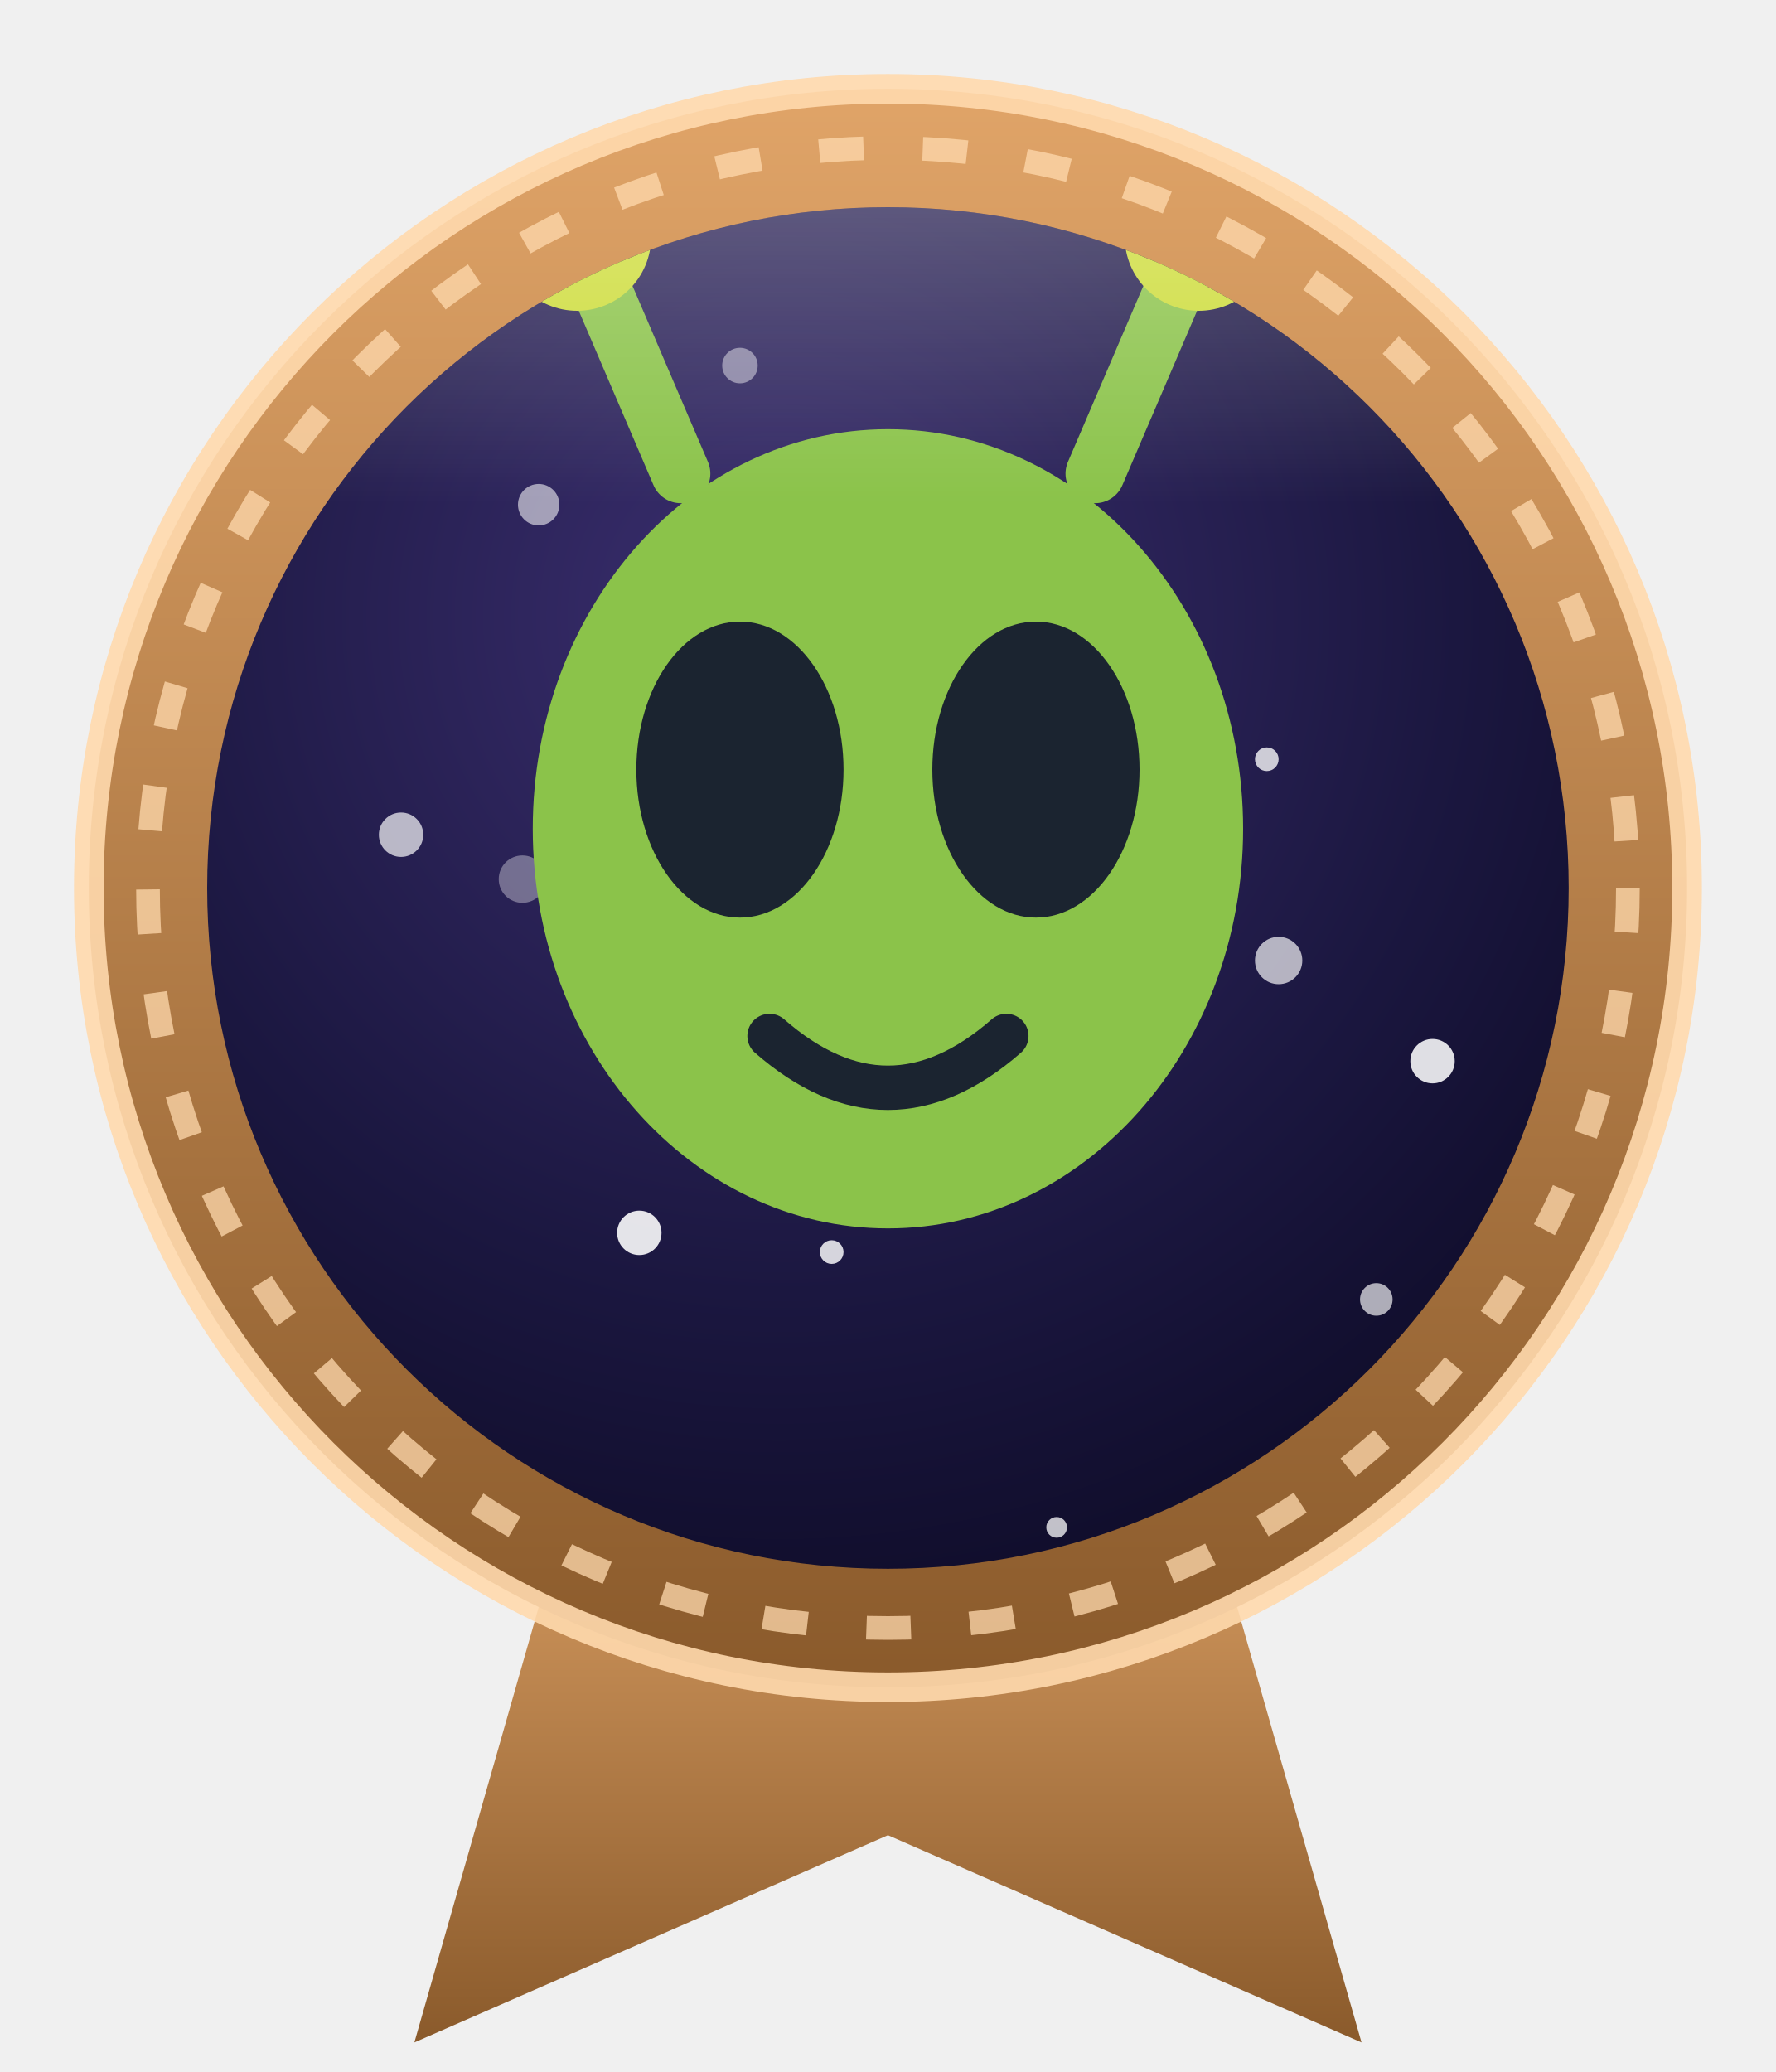
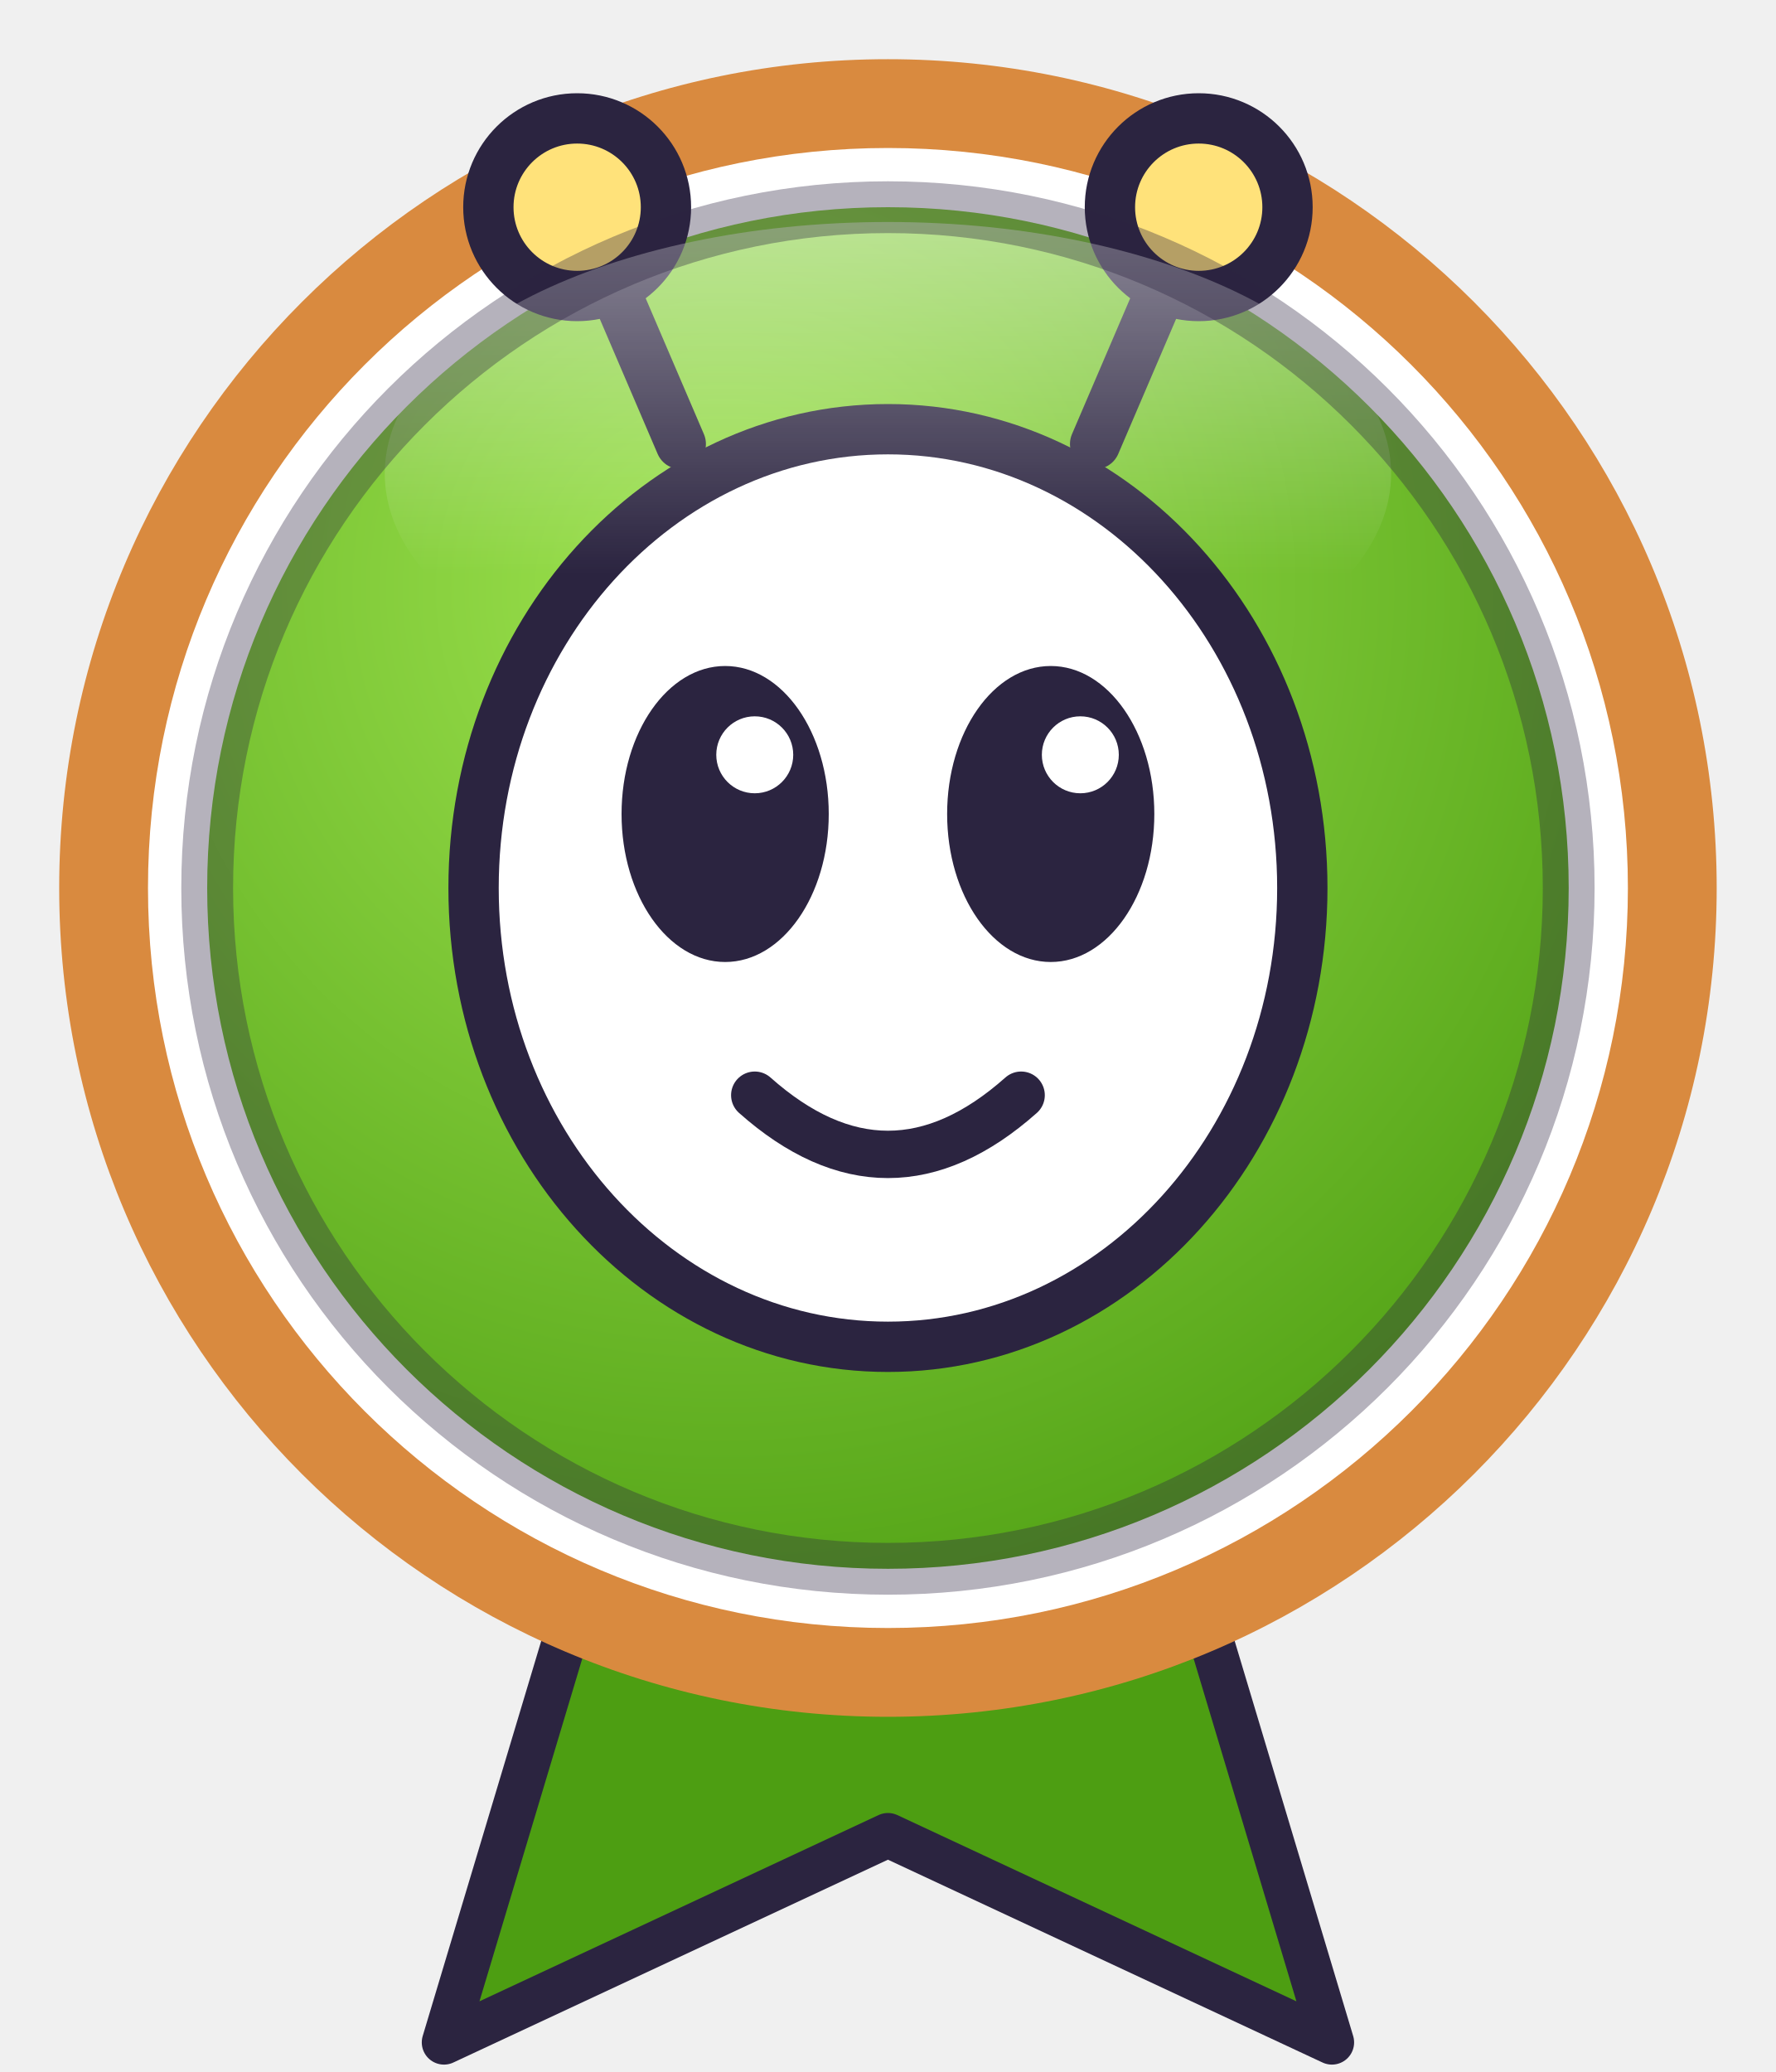
<svg xmlns="http://www.w3.org/2000/svg" viewBox="0 0 120 140" width="120" height="140" role="img">
  <defs>
-     <radialGradient id="b_first_language_switch_sky" cx="42%" cy="30%" r="86%">
-       <stop offset="0%" stop-color="#3b2f70" />
-       <stop offset="58%" stop-color="#1b1740" />
-       <stop offset="100%" stop-color="#0a0820" />
+     <radialGradient id="k_first_language_switch_f" cx="38%" cy="28%" r="84%">
+       <stop offset="0%" stop-color="#9ee34f" />
+       <stop offset="100%" stop-color="#4d9e12" />
    </radialGradient>
-     <linearGradient id="b_first_language_switch_ring" x1="0" y1="0" x2="0" y2="1">
-       <stop offset="0%" stop-color="#e0a468" />
-       <stop offset="100%" stop-color="#8a5a2b" />
+     <linearGradient id="k_first_language_switch_g" x1="0" y1="0" x2="0" y2="1">
+       <stop offset="0%" stop-color="#fff" stop-opacity="0.45" />
+       <stop offset="70%" stop-color="#fff" stop-opacity="0" />
    </linearGradient>
-     <linearGradient id="b_first_language_switch_sheen" x1="0" y1="0" x2="0" y2="1">
-       <stop offset="0%" stop-color="#fff" stop-opacity="0.30" />
-       <stop offset="60%" stop-color="#fff" stop-opacity="0" />
-     </linearGradient>
-     <clipPath id="b_first_language_switch_disc">
-       <circle cx="60" cy="60" r="46" />
-     </clipPath>
  </defs>
-   <path d="M40 96 L28 138 L60 124 L92 138 L80 96 Z" fill="url(#b_first_language_switch_ring)" />
-   <circle cx="60" cy="60" r="54" fill="url(#b_first_language_switch_ring)" />
-   <circle cx="60" cy="60" r="54" fill="none" stroke="#ffd9ad" stroke-width="2" stroke-opacity="0.9" />
-   <circle cx="60" cy="60" r="50" fill="none" stroke="#ffd9ad" stroke-width="1.6" stroke-dasharray="3 4" stroke-opacity="0.75" />
-   <circle cx="60" cy="60" r="46" fill="url(#b_first_language_switch_sky)" />
-   <g clip-path="url(#b_first_language_switch_disc)">
-     <circle cx="96.8" cy="71.7" r="1.5" fill="#fff" opacity="0.86" />
-     <circle cx="43.2" cy="83.3" r="1.5" fill="#fff" opacity="0.88" />
-     <circle cx="56.2" cy="84.6" r="0.8" fill="#fff" opacity="0.82" />
-     <circle cx="36.4" cy="34.1" r="1.4" fill="#fff" opacity="0.56" />
-     <circle cx="27.1" cy="56.4" r="1.5" fill="#fff" opacity="0.68" />
-     <circle cx="48.3" cy="51.8" r="0.9" fill="#fff" opacity="0.77" />
-     <circle cx="71.0" cy="50.4" r="1.1" fill="#fff" opacity="0.90" />
-     <circle cx="86.4" cy="64.9" r="1.6" fill="#fff" opacity="0.67" />
-     <circle cx="65.4" cy="35.7" r="1.4" fill="#fff" opacity="0.87" />
-     <circle cx="35.3" cy="59.4" r="1.6" fill="#fff" opacity="0.35" />
-     <circle cx="71.4" cy="103.2" r="0.7" fill="#fff" opacity="0.74" />
-     <circle cx="73.0" cy="34.5" r="0.7" fill="#fff" opacity="0.41" />
-     <circle cx="93.0" cy="87.8" r="1.1" fill="#fff" opacity="0.66" />
-     <circle cx="71.4" cy="43.8" r="1.1" fill="#fff" opacity="0.77" />
-     <circle cx="50.0" cy="24.7" r="1.2" fill="#fff" opacity="0.44" />
-     <circle cx="85.6" cy="51.3" r="0.8" fill="#fff" opacity="0.77" />
-     <g>
-       <ellipse cx="60" cy="56" rx="24" ry="27" fill="#8bc34a" />
-       <ellipse cx="50" cy="52" rx="7" ry="10" fill="#1b2430" />
-       <ellipse cx="70" cy="52" rx="7" ry="10" fill="#1b2430" />
-       <path d="M52 70 q8 7 16 0" stroke="#1b2430" stroke-width="3" fill="none" stroke-linecap="round" />
-       <path d="M46 32 L40 18" stroke="#8bc34a" stroke-width="4" stroke-linecap="round" />
-       <path d="M74 32 L80 18" stroke="#8bc34a" stroke-width="4" stroke-linecap="round" />
-       <circle cx="39" cy="16" r="5" fill="#cddc39" />
-       <circle cx="81" cy="16" r="5" fill="#cddc39" />
-     </g>
-     <ellipse cx="60" cy="30" rx="40" ry="20" fill="url(#b_first_language_switch_sheen)" />
-   </g>
+   <path d="M42 98 L30 138 L60 124 L90 138 L78 98 Z" fill="#4d9e12" stroke="#2b2440" stroke-width="3" stroke-linejoin="round" />
+   <circle cx="60" cy="60" r="56" fill="#d98a3f" />
+   <circle cx="60" cy="60" r="50" fill="#fff" />
+   <circle cx="60" cy="60" r="46" fill="url(#k_first_language_switch_f)" />
+   <path d="M46 30 L40 16" stroke="#2b2440" stroke-width="3.4" stroke-linejoin="round" stroke-linecap="round" />
+   <path d="M74 30 L80 16" stroke="#2b2440" stroke-width="3.4" stroke-linejoin="round" stroke-linecap="round" />
+   <circle cx="39" cy="14" r="6" fill="#ffe27a" stroke="#2b2440" stroke-width="3.4" stroke-linejoin="round" stroke-linecap="round" />
+   <circle cx="81" cy="14" r="6" fill="#ffe27a" stroke="#2b2440" stroke-width="3.4" stroke-linejoin="round" stroke-linecap="round" />
+   <ellipse cx="60" cy="60" rx="28" ry="31" fill="#fff" stroke="#2b2440" stroke-width="3.4" stroke-linejoin="round" stroke-linecap="round" />
+   <ellipse cx="49" cy="55" rx="7" ry="10" fill="#2b2440" />
+   <ellipse cx="71" cy="55" rx="7" ry="10" fill="#2b2440" />
+   <circle cx="51" cy="51" r="2.6" fill="#fff" />
+   <circle cx="73" cy="51" r="2.6" fill="#fff" />
+   <path d="M51 74 q9 8 18 0" stroke="#2b2440" stroke-width="3.2" fill="none" stroke-linecap="round" />
+   <ellipse cx="60" cy="32" rx="34" ry="17" fill="url(#k_first_language_switch_g)" />
+   <circle cx="60" cy="60" r="46" fill="none" stroke="#2b2440" stroke-width="3.5" stroke-opacity="0.35" />
</svg>
